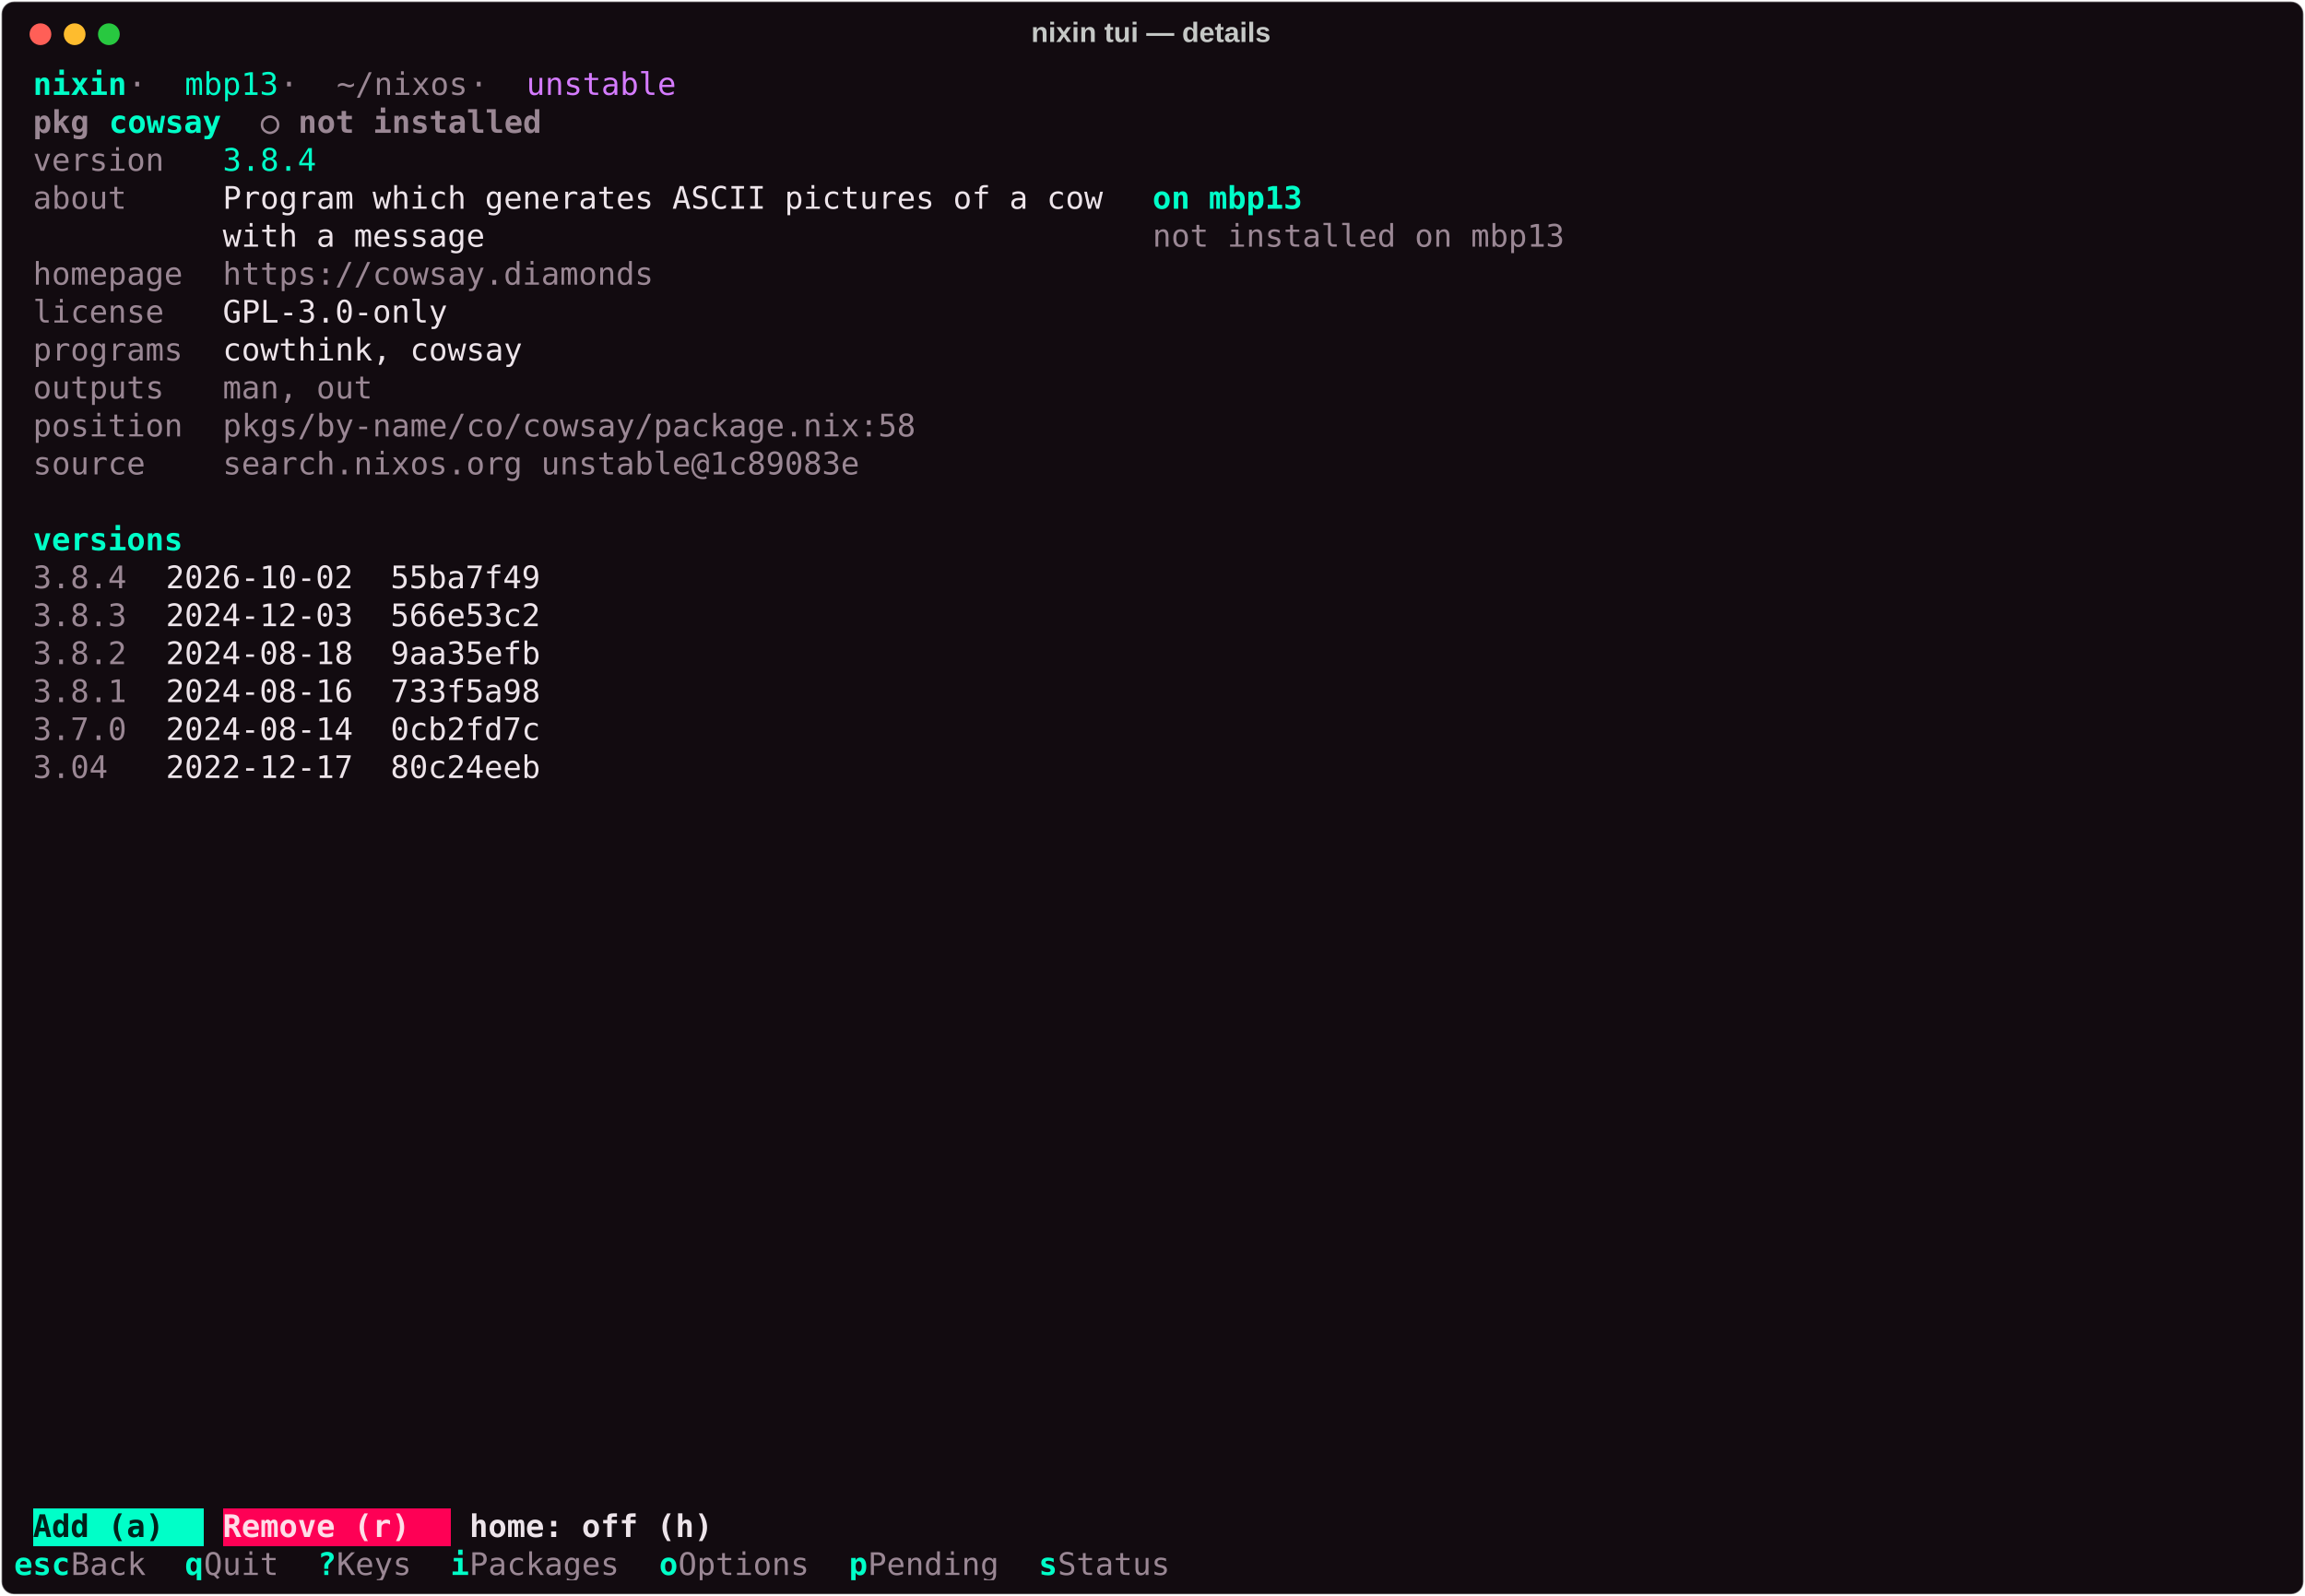
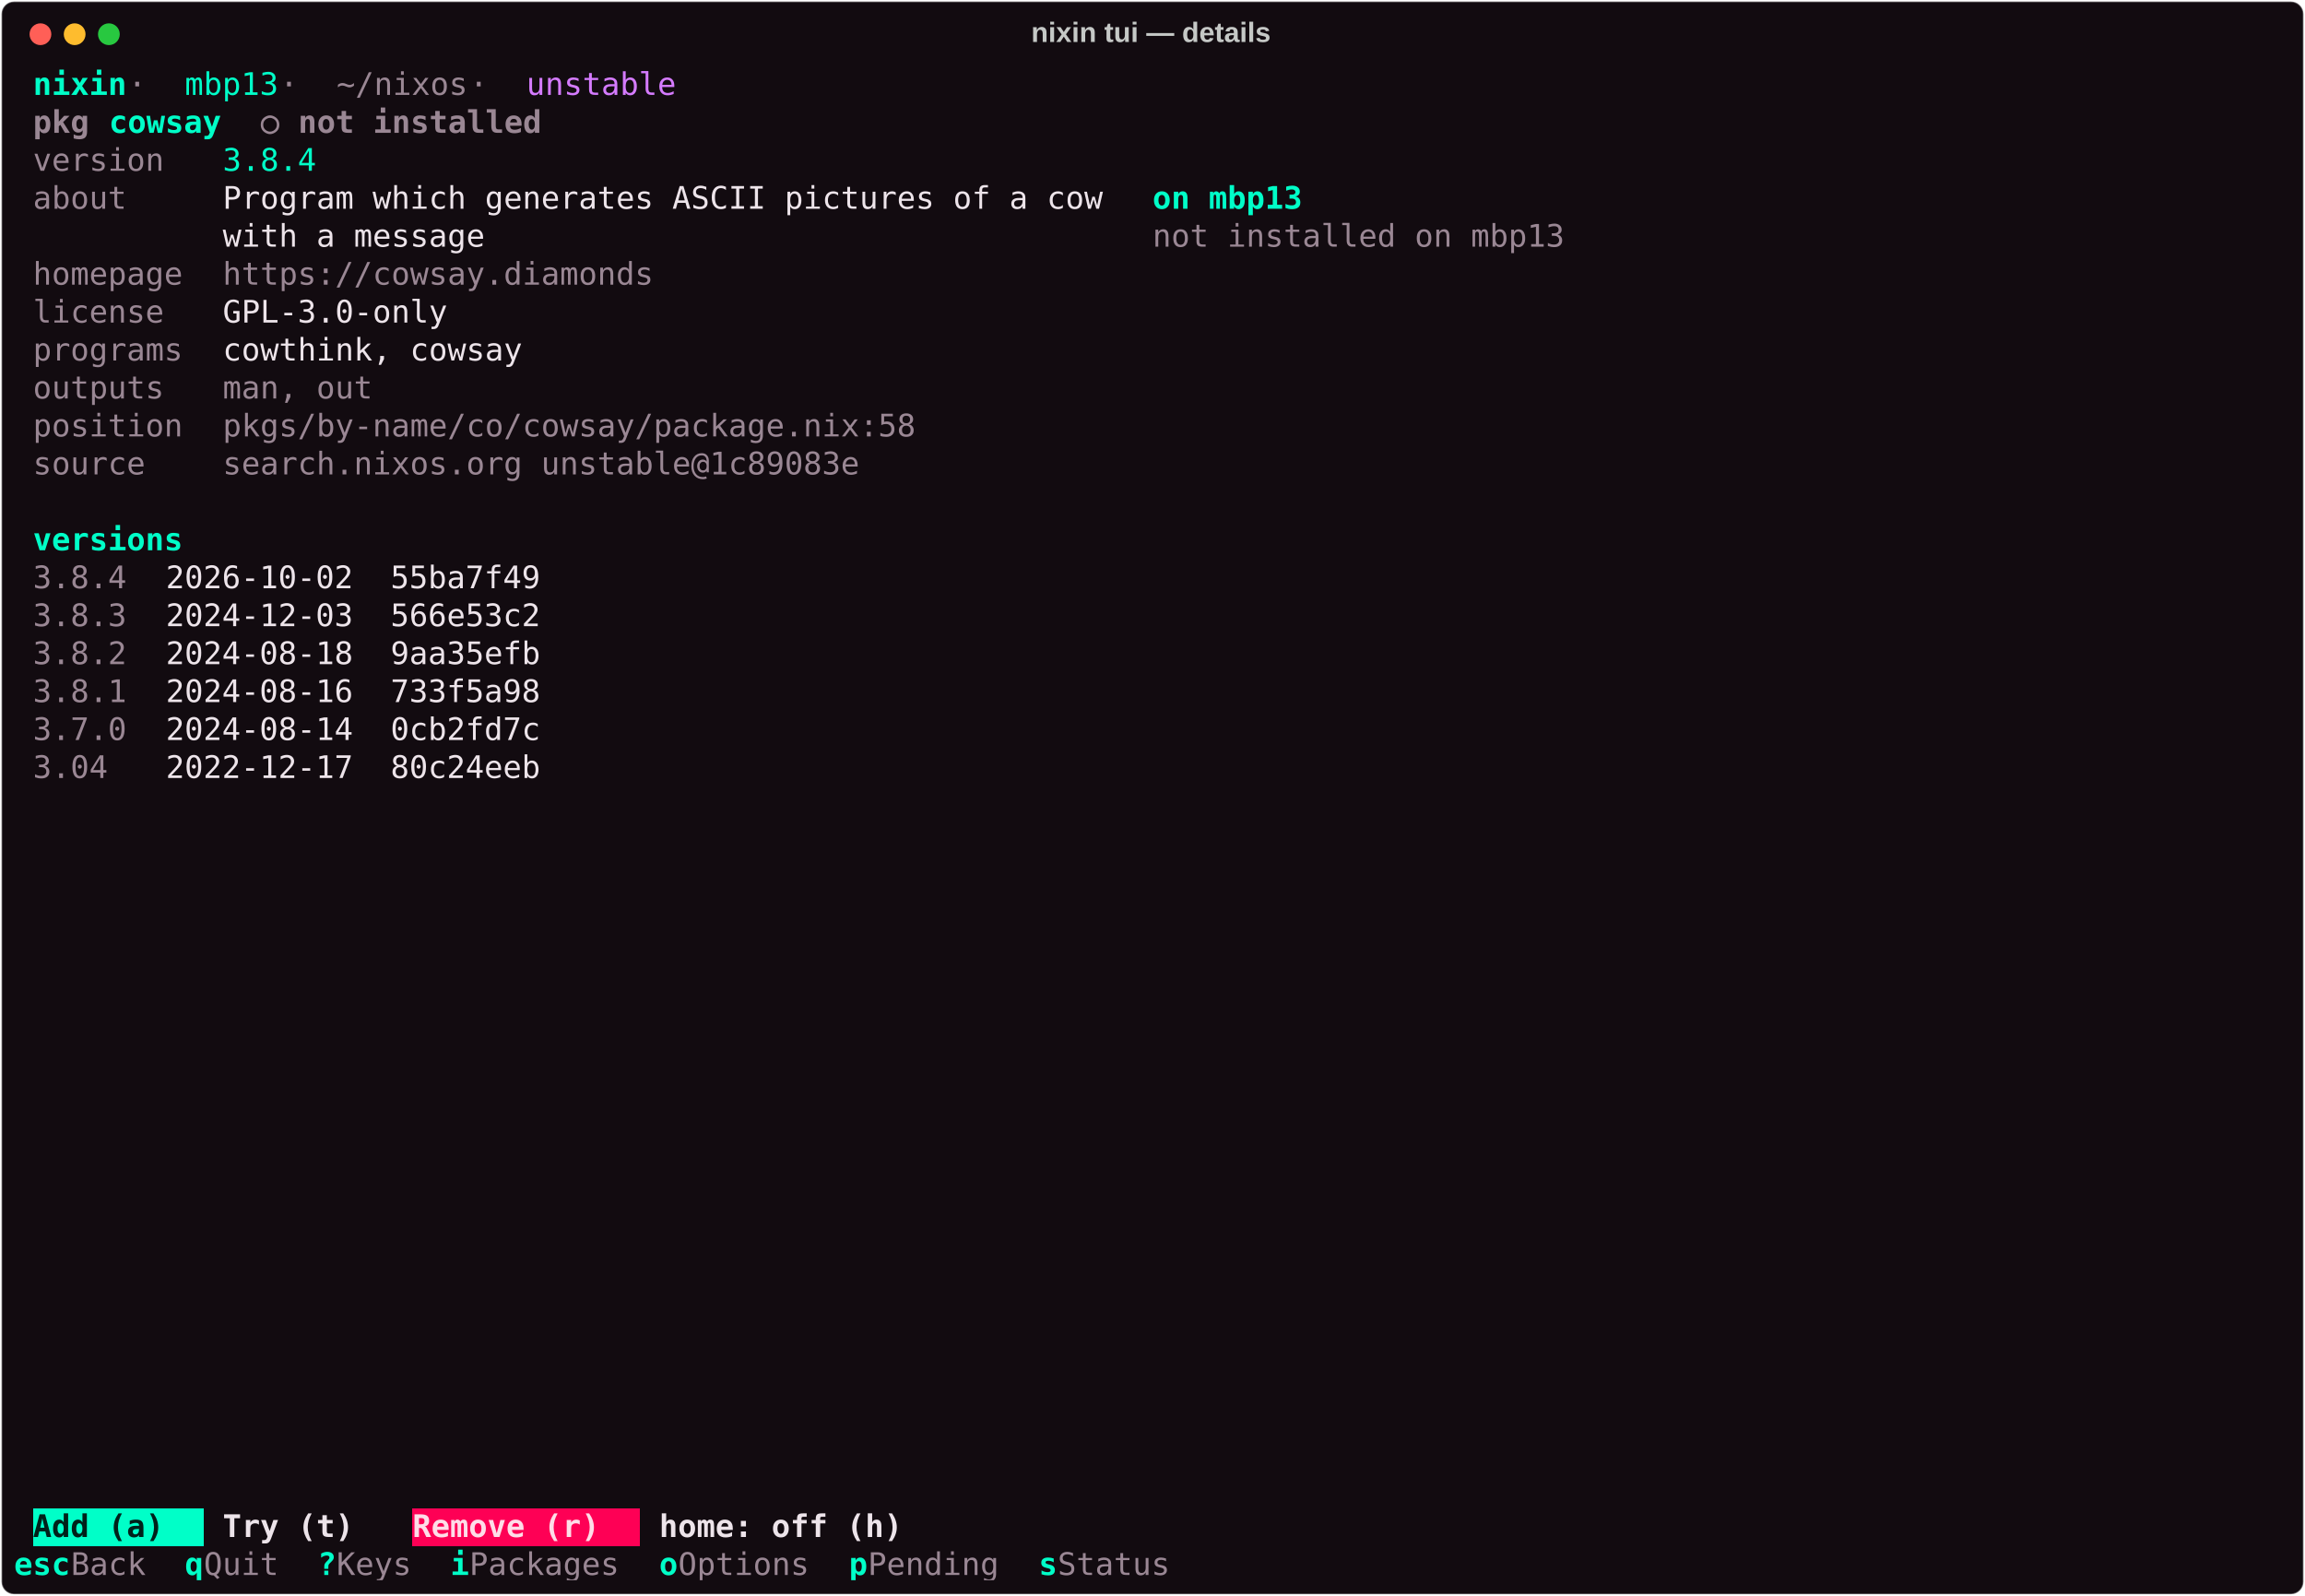
<svg xmlns="http://www.w3.org/2000/svg" class="rich-terminal" viewBox="0 0 1482 1026.0">
  <style>

    @font-face {
        font-family: "Fira Code";
        src: local("FiraCode-Regular"),
                url("https://cdnjs.cloudflare.com/ajax/libs/firacode/6.2.0/woff2/FiraCode-Regular.woff2") format("woff2"),
                url("https://cdnjs.cloudflare.com/ajax/libs/firacode/6.2.0/woff/FiraCode-Regular.woff") format("woff");
        font-style: normal;
        font-weight: 400;
    }
    @font-face {
        font-family: "Fira Code";
        src: local("FiraCode-Bold"),
                url("https://cdnjs.cloudflare.com/ajax/libs/firacode/6.2.0/woff2/FiraCode-Bold.woff2") format("woff2"),
                url("https://cdnjs.cloudflare.com/ajax/libs/firacode/6.2.0/woff/FiraCode-Bold.woff") format("woff");
        font-style: bold;
        font-weight: 700;
    }

-     .terminal-4081580957-matrix {
+     .terminal-1716416550-matrix {
        font-family: Fira Code, monospace;
        font-size: 20px;
        line-height: 24.4px;
        font-variant-east-asian: full-width;
    }

-     .terminal-4081580957-title {
+     .terminal-1716416550-title {
        font-size: 18px;
        font-weight: bold;
        font-family: arial;
    }

-     .terminal-4081580957-r1 { fill: #c5c8c6 }
- .terminal-4081580957-r2 { fill: #00ffc8;font-weight: bold }
- .terminal-4081580957-r3 { fill: #9a8794 }
- .terminal-4081580957-r4 { fill: #00ffc8 }
- .terminal-4081580957-r5 { fill: #d57bff }
- .terminal-4081580957-r6 { fill: #9a8794;font-weight: bold }
- .terminal-4081580957-r7 { fill: #ede4ea;font-weight: bold }
- .terminal-4081580957-r8 { fill: #ede4ea }
- .terminal-4081580957-r9 { fill: #00211a;font-weight: bold }
- .terminal-4081580957-r10 { fill: #fedde8;font-weight: bold }
+     .terminal-1716416550-r1 { fill: #c5c8c6 }
+ .terminal-1716416550-r2 { fill: #00ffc8;font-weight: bold }
+ .terminal-1716416550-r3 { fill: #9a8794 }
+ .terminal-1716416550-r4 { fill: #00ffc8 }
+ .terminal-1716416550-r5 { fill: #d57bff }
+ .terminal-1716416550-r6 { fill: #9a8794;font-weight: bold }
+ .terminal-1716416550-r7 { fill: #ede4ea;font-weight: bold }
+ .terminal-1716416550-r8 { fill: #ede4ea }
+ .terminal-1716416550-r9 { fill: #00211a;font-weight: bold }
+ .terminal-1716416550-r10 { fill: #fedde8;font-weight: bold }
    </style>
  <defs>
-     <clipPath id="terminal-4081580957-clip-terminal">
+     <clipPath id="terminal-1716416550-clip-terminal">
      <rect x="0" y="0" width="1463.0" height="975.0" />
    </clipPath>
-     <clipPath id="terminal-4081580957-line-0">
+     <clipPath id="terminal-1716416550-line-0">
      <rect x="0" y="1.5" width="1464" height="24.65" />
    </clipPath>
-     <clipPath id="terminal-4081580957-line-1">
+     <clipPath id="terminal-1716416550-line-1">
      <rect x="0" y="25.9" width="1464" height="24.65" />
    </clipPath>
-     <clipPath id="terminal-4081580957-line-2">
+     <clipPath id="terminal-1716416550-line-2">
      <rect x="0" y="50.3" width="1464" height="24.65" />
    </clipPath>
-     <clipPath id="terminal-4081580957-line-3">
+     <clipPath id="terminal-1716416550-line-3">
      <rect x="0" y="74.7" width="1464" height="24.65" />
    </clipPath>
-     <clipPath id="terminal-4081580957-line-4">
+     <clipPath id="terminal-1716416550-line-4">
      <rect x="0" y="99.1" width="1464" height="24.65" />
    </clipPath>
-     <clipPath id="terminal-4081580957-line-5">
+     <clipPath id="terminal-1716416550-line-5">
      <rect x="0" y="123.5" width="1464" height="24.65" />
    </clipPath>
-     <clipPath id="terminal-4081580957-line-6">
+     <clipPath id="terminal-1716416550-line-6">
      <rect x="0" y="147.9" width="1464" height="24.65" />
    </clipPath>
-     <clipPath id="terminal-4081580957-line-7">
+     <clipPath id="terminal-1716416550-line-7">
      <rect x="0" y="172.3" width="1464" height="24.65" />
    </clipPath>
-     <clipPath id="terminal-4081580957-line-8">
+     <clipPath id="terminal-1716416550-line-8">
      <rect x="0" y="196.7" width="1464" height="24.65" />
    </clipPath>
-     <clipPath id="terminal-4081580957-line-9">
+     <clipPath id="terminal-1716416550-line-9">
      <rect x="0" y="221.1" width="1464" height="24.65" />
    </clipPath>
-     <clipPath id="terminal-4081580957-line-10">
+     <clipPath id="terminal-1716416550-line-10">
      <rect x="0" y="245.5" width="1464" height="24.65" />
    </clipPath>
-     <clipPath id="terminal-4081580957-line-11">
+     <clipPath id="terminal-1716416550-line-11">
      <rect x="0" y="269.9" width="1464" height="24.65" />
    </clipPath>
-     <clipPath id="terminal-4081580957-line-12">
+     <clipPath id="terminal-1716416550-line-12">
      <rect x="0" y="294.3" width="1464" height="24.65" />
    </clipPath>
-     <clipPath id="terminal-4081580957-line-13">
+     <clipPath id="terminal-1716416550-line-13">
      <rect x="0" y="318.7" width="1464" height="24.65" />
    </clipPath>
-     <clipPath id="terminal-4081580957-line-14">
+     <clipPath id="terminal-1716416550-line-14">
      <rect x="0" y="343.1" width="1464" height="24.65" />
    </clipPath>
-     <clipPath id="terminal-4081580957-line-15">
+     <clipPath id="terminal-1716416550-line-15">
      <rect x="0" y="367.5" width="1464" height="24.65" />
    </clipPath>
-     <clipPath id="terminal-4081580957-line-16">
+     <clipPath id="terminal-1716416550-line-16">
      <rect x="0" y="391.9" width="1464" height="24.65" />
    </clipPath>
-     <clipPath id="terminal-4081580957-line-17">
+     <clipPath id="terminal-1716416550-line-17">
      <rect x="0" y="416.3" width="1464" height="24.65" />
    </clipPath>
-     <clipPath id="terminal-4081580957-line-18">
+     <clipPath id="terminal-1716416550-line-18">
      <rect x="0" y="440.7" width="1464" height="24.65" />
    </clipPath>
-     <clipPath id="terminal-4081580957-line-19">
+     <clipPath id="terminal-1716416550-line-19">
      <rect x="0" y="465.1" width="1464" height="24.65" />
    </clipPath>
-     <clipPath id="terminal-4081580957-line-20">
+     <clipPath id="terminal-1716416550-line-20">
      <rect x="0" y="489.5" width="1464" height="24.65" />
    </clipPath>
-     <clipPath id="terminal-4081580957-line-21">
+     <clipPath id="terminal-1716416550-line-21">
      <rect x="0" y="513.9" width="1464" height="24.65" />
    </clipPath>
-     <clipPath id="terminal-4081580957-line-22">
+     <clipPath id="terminal-1716416550-line-22">
      <rect x="0" y="538.3" width="1464" height="24.65" />
    </clipPath>
-     <clipPath id="terminal-4081580957-line-23">
+     <clipPath id="terminal-1716416550-line-23">
      <rect x="0" y="562.7" width="1464" height="24.65" />
    </clipPath>
-     <clipPath id="terminal-4081580957-line-24">
+     <clipPath id="terminal-1716416550-line-24">
      <rect x="0" y="587.1" width="1464" height="24.65" />
    </clipPath>
-     <clipPath id="terminal-4081580957-line-25">
+     <clipPath id="terminal-1716416550-line-25">
      <rect x="0" y="611.5" width="1464" height="24.65" />
    </clipPath>
-     <clipPath id="terminal-4081580957-line-26">
+     <clipPath id="terminal-1716416550-line-26">
      <rect x="0" y="635.9" width="1464" height="24.65" />
    </clipPath>
-     <clipPath id="terminal-4081580957-line-27">
+     <clipPath id="terminal-1716416550-line-27">
      <rect x="0" y="660.3" width="1464" height="24.65" />
    </clipPath>
-     <clipPath id="terminal-4081580957-line-28">
+     <clipPath id="terminal-1716416550-line-28">
      <rect x="0" y="684.7" width="1464" height="24.65" />
    </clipPath>
-     <clipPath id="terminal-4081580957-line-29">
+     <clipPath id="terminal-1716416550-line-29">
      <rect x="0" y="709.1" width="1464" height="24.65" />
    </clipPath>
-     <clipPath id="terminal-4081580957-line-30">
+     <clipPath id="terminal-1716416550-line-30">
      <rect x="0" y="733.5" width="1464" height="24.65" />
    </clipPath>
-     <clipPath id="terminal-4081580957-line-31">
+     <clipPath id="terminal-1716416550-line-31">
      <rect x="0" y="757.9" width="1464" height="24.65" />
    </clipPath>
-     <clipPath id="terminal-4081580957-line-32">
+     <clipPath id="terminal-1716416550-line-32">
      <rect x="0" y="782.3" width="1464" height="24.65" />
    </clipPath>
-     <clipPath id="terminal-4081580957-line-33">
+     <clipPath id="terminal-1716416550-line-33">
      <rect x="0" y="806.7" width="1464" height="24.65" />
    </clipPath>
-     <clipPath id="terminal-4081580957-line-34">
+     <clipPath id="terminal-1716416550-line-34">
      <rect x="0" y="831.1" width="1464" height="24.65" />
    </clipPath>
-     <clipPath id="terminal-4081580957-line-35">
+     <clipPath id="terminal-1716416550-line-35">
      <rect x="0" y="855.5" width="1464" height="24.65" />
    </clipPath>
-     <clipPath id="terminal-4081580957-line-36">
+     <clipPath id="terminal-1716416550-line-36">
      <rect x="0" y="879.9" width="1464" height="24.65" />
    </clipPath>
-     <clipPath id="terminal-4081580957-line-37">
+     <clipPath id="terminal-1716416550-line-37">
      <rect x="0" y="904.3" width="1464" height="24.65" />
    </clipPath>
-     <clipPath id="terminal-4081580957-line-38">
+     <clipPath id="terminal-1716416550-line-38">
      <rect x="0" y="928.7" width="1464" height="24.65" />
    </clipPath>
  </defs>
  <rect fill="#120b10" stroke="rgba(255,255,255,0.35)" stroke-width="1" x="1" y="1" width="1480" height="1024" rx="8" />
-   <text class="terminal-4081580957-title" fill="#c5c8c6" text-anchor="middle" x="740" y="27">nixin tui — details</text>
+   <text class="terminal-1716416550-title" fill="#c5c8c6" text-anchor="middle" x="740" y="27">nixin tui — details</text>
  <g transform="translate(26,22)">
    <circle cx="0" cy="0" r="7" fill="#ff5f57" />
    <circle cx="22" cy="0" r="7" fill="#febc2e" />
    <circle cx="44" cy="0" r="7" fill="#28c840" />
  </g>
-   <g transform="translate(9, 41)" clip-path="url(#terminal-4081580957-clip-terminal)">
+   <g transform="translate(9, 41)" clip-path="url(#terminal-1716416550-clip-terminal)">
    <rect fill="#00ffc8" x="12.2" y="928.7" width="109.8" height="24.65" shape-rendering="crispEdges" />
-     <rect fill="#fe0055" x="134.2" y="928.7" width="146.4" height="24.65" shape-rendering="crispEdges" />
-     <g class="terminal-4081580957-matrix">
-       <text class="terminal-4081580957-r2" x="12.2" y="20" textLength="61" clip-path="url(#terminal-4081580957-line-0)">nixin</text>
-       <text class="terminal-4081580957-r3" x="73.2" y="20" textLength="36.6" clip-path="url(#terminal-4081580957-line-0)"> · </text>
-       <text class="terminal-4081580957-r4" x="109.8" y="20" textLength="61" clip-path="url(#terminal-4081580957-line-0)">mbp13</text>
-       <text class="terminal-4081580957-r3" x="170.8" y="20" textLength="36.6" clip-path="url(#terminal-4081580957-line-0)"> · </text>
-       <text class="terminal-4081580957-r3" x="207.4" y="20" textLength="85.4" clip-path="url(#terminal-4081580957-line-0)">~/nixos</text>
-       <text class="terminal-4081580957-r3" x="292.8" y="20" textLength="36.6" clip-path="url(#terminal-4081580957-line-0)"> · </text>
-       <text class="terminal-4081580957-r5" x="329.4" y="20" textLength="97.6" clip-path="url(#terminal-4081580957-line-0)">unstable</text>
-       <text class="terminal-4081580957-r1" x="1464" y="20" textLength="12.2" clip-path="url(#terminal-4081580957-line-0)">
- </text>
-       <text class="terminal-4081580957-r6" x="12.2" y="44.4" textLength="48.8" clip-path="url(#terminal-4081580957-line-1)">pkg </text>
-       <text class="terminal-4081580957-r2" x="61" y="44.4" textLength="73.2" clip-path="url(#terminal-4081580957-line-1)">cowsay</text>
-       <text class="terminal-4081580957-r6" x="158.6" y="44.4" textLength="183" clip-path="url(#terminal-4081580957-line-1)">○ not installed</text>
-       <text class="terminal-4081580957-r1" x="1464" y="44.4" textLength="12.2" clip-path="url(#terminal-4081580957-line-1)">
- </text>
-       <text class="terminal-4081580957-r3" x="12.2" y="68.8" textLength="97.6" clip-path="url(#terminal-4081580957-line-2)">version </text>
-       <text class="terminal-4081580957-r4" x="134.2" y="68.8" textLength="573.4" clip-path="url(#terminal-4081580957-line-2)">3.8.4                                          </text>
-       <text class="terminal-4081580957-r1" x="1464" y="68.8" textLength="12.2" clip-path="url(#terminal-4081580957-line-2)">
- </text>
-       <text class="terminal-4081580957-r3" x="12.2" y="93.2" textLength="97.6" clip-path="url(#terminal-4081580957-line-3)">about   </text>
-       <text class="terminal-4081580957-r8" x="134.2" y="93.2" textLength="573.4" clip-path="url(#terminal-4081580957-line-3)">Program which generates ASCII pictures of a cow</text>
-       <text class="terminal-4081580957-r2" x="732" y="93.2" textLength="97.6" clip-path="url(#terminal-4081580957-line-3)">on mbp13</text>
-       <text class="terminal-4081580957-r1" x="1464" y="93.2" textLength="12.2" clip-path="url(#terminal-4081580957-line-3)">
- </text>
-       <text class="terminal-4081580957-r8" x="134.2" y="117.6" textLength="573.4" clip-path="url(#terminal-4081580957-line-4)">with a message                                 </text>
-       <text class="terminal-4081580957-r3" x="732" y="117.6" textLength="268.4" clip-path="url(#terminal-4081580957-line-4)">not installed on mbp13</text>
-       <text class="terminal-4081580957-r1" x="1464" y="117.6" textLength="12.2" clip-path="url(#terminal-4081580957-line-4)">
- </text>
-       <text class="terminal-4081580957-r3" x="12.2" y="142" textLength="97.6" clip-path="url(#terminal-4081580957-line-5)">homepage</text>
-       <text class="terminal-4081580957-r3" x="134.2" y="142" textLength="573.4" clip-path="url(#terminal-4081580957-line-5)">https://cowsay.diamonds                        </text>
-       <text class="terminal-4081580957-r1" x="1464" y="142" textLength="12.2" clip-path="url(#terminal-4081580957-line-5)">
- </text>
-       <text class="terminal-4081580957-r3" x="12.2" y="166.4" textLength="97.6" clip-path="url(#terminal-4081580957-line-6)">license </text>
-       <text class="terminal-4081580957-r8" x="134.2" y="166.4" textLength="573.4" clip-path="url(#terminal-4081580957-line-6)">GPL-3.0-only                                   </text>
-       <text class="terminal-4081580957-r1" x="1464" y="166.4" textLength="12.2" clip-path="url(#terminal-4081580957-line-6)">
- </text>
-       <text class="terminal-4081580957-r3" x="12.2" y="190.8" textLength="97.6" clip-path="url(#terminal-4081580957-line-7)">programs</text>
-       <text class="terminal-4081580957-r8" x="134.2" y="190.8" textLength="573.4" clip-path="url(#terminal-4081580957-line-7)">cowthink, cowsay                               </text>
-       <text class="terminal-4081580957-r1" x="1464" y="190.8" textLength="12.2" clip-path="url(#terminal-4081580957-line-7)">
- </text>
-       <text class="terminal-4081580957-r3" x="12.2" y="215.2" textLength="97.6" clip-path="url(#terminal-4081580957-line-8)">outputs </text>
-       <text class="terminal-4081580957-r3" x="134.2" y="215.2" textLength="573.4" clip-path="url(#terminal-4081580957-line-8)">man, out                                       </text>
-       <text class="terminal-4081580957-r1" x="1464" y="215.2" textLength="12.2" clip-path="url(#terminal-4081580957-line-8)">
- </text>
-       <text class="terminal-4081580957-r3" x="12.2" y="239.6" textLength="97.6" clip-path="url(#terminal-4081580957-line-9)">position</text>
-       <text class="terminal-4081580957-r3" x="134.2" y="239.6" textLength="573.4" clip-path="url(#terminal-4081580957-line-9)">pkgs/by-name/co/cowsay/package.nix:58          </text>
-       <text class="terminal-4081580957-r1" x="1464" y="239.6" textLength="12.2" clip-path="url(#terminal-4081580957-line-9)">
- </text>
-       <text class="terminal-4081580957-r3" x="12.2" y="264" textLength="97.6" clip-path="url(#terminal-4081580957-line-10)">source  </text>
-       <text class="terminal-4081580957-r3" x="134.2" y="264" textLength="573.4" clip-path="url(#terminal-4081580957-line-10)">search.nixos.org unstable@1c89083e             </text>
-       <text class="terminal-4081580957-r1" x="1464" y="264" textLength="12.2" clip-path="url(#terminal-4081580957-line-10)">
- </text>
-       <text class="terminal-4081580957-r1" x="1464" y="288.4" textLength="12.2" clip-path="url(#terminal-4081580957-line-11)">
- </text>
-       <text class="terminal-4081580957-r2" x="12.2" y="312.8" textLength="97.6" clip-path="url(#terminal-4081580957-line-12)">versions</text>
-       <text class="terminal-4081580957-r1" x="1464" y="312.8" textLength="12.2" clip-path="url(#terminal-4081580957-line-12)">
- </text>
-       <text class="terminal-4081580957-r3" x="12.2" y="337.2" textLength="61" clip-path="url(#terminal-4081580957-line-13)">3.8.4</text>
-       <text class="terminal-4081580957-r8" x="97.6" y="337.2" textLength="610" clip-path="url(#terminal-4081580957-line-13)">2026-10-02  55ba7f49                              </text>
-       <text class="terminal-4081580957-r1" x="1464" y="337.2" textLength="12.2" clip-path="url(#terminal-4081580957-line-13)">
- </text>
-       <text class="terminal-4081580957-r3" x="12.2" y="361.6" textLength="61" clip-path="url(#terminal-4081580957-line-14)">3.8.3</text>
-       <text class="terminal-4081580957-r8" x="97.6" y="361.6" textLength="610" clip-path="url(#terminal-4081580957-line-14)">2024-12-03  566e53c2                              </text>
-       <text class="terminal-4081580957-r1" x="1464" y="361.6" textLength="12.2" clip-path="url(#terminal-4081580957-line-14)">
- </text>
-       <text class="terminal-4081580957-r3" x="12.2" y="386" textLength="61" clip-path="url(#terminal-4081580957-line-15)">3.8.2</text>
-       <text class="terminal-4081580957-r8" x="97.6" y="386" textLength="610" clip-path="url(#terminal-4081580957-line-15)">2024-08-18  9aa35efb                              </text>
-       <text class="terminal-4081580957-r1" x="1464" y="386" textLength="12.2" clip-path="url(#terminal-4081580957-line-15)">
- </text>
-       <text class="terminal-4081580957-r3" x="12.2" y="410.4" textLength="61" clip-path="url(#terminal-4081580957-line-16)">3.8.1</text>
-       <text class="terminal-4081580957-r8" x="97.6" y="410.4" textLength="610" clip-path="url(#terminal-4081580957-line-16)">2024-08-16  733f5a98                              </text>
-       <text class="terminal-4081580957-r1" x="1464" y="410.4" textLength="12.2" clip-path="url(#terminal-4081580957-line-16)">
- </text>
-       <text class="terminal-4081580957-r3" x="12.2" y="434.8" textLength="61" clip-path="url(#terminal-4081580957-line-17)">3.7.0</text>
-       <text class="terminal-4081580957-r8" x="97.6" y="434.8" textLength="610" clip-path="url(#terminal-4081580957-line-17)">2024-08-14  0cb2fd7c                              </text>
-       <text class="terminal-4081580957-r1" x="1464" y="434.8" textLength="12.2" clip-path="url(#terminal-4081580957-line-17)">
- </text>
-       <text class="terminal-4081580957-r3" x="12.2" y="459.2" textLength="61" clip-path="url(#terminal-4081580957-line-18)">3.04 </text>
-       <text class="terminal-4081580957-r8" x="97.6" y="459.2" textLength="610" clip-path="url(#terminal-4081580957-line-18)">2022-12-17  80c24eeb                              </text>
-       <text class="terminal-4081580957-r1" x="1464" y="459.2" textLength="12.2" clip-path="url(#terminal-4081580957-line-18)">
- </text>
-       <text class="terminal-4081580957-r1" x="1464" y="483.6" textLength="12.2" clip-path="url(#terminal-4081580957-line-19)">
- </text>
-       <text class="terminal-4081580957-r1" x="1464" y="508" textLength="12.2" clip-path="url(#terminal-4081580957-line-20)">
- </text>
-       <text class="terminal-4081580957-r1" x="1464" y="532.4" textLength="12.2" clip-path="url(#terminal-4081580957-line-21)">
- </text>
-       <text class="terminal-4081580957-r1" x="1464" y="556.8" textLength="12.2" clip-path="url(#terminal-4081580957-line-22)">
- </text>
-       <text class="terminal-4081580957-r1" x="1464" y="581.2" textLength="12.2" clip-path="url(#terminal-4081580957-line-23)">
- </text>
-       <text class="terminal-4081580957-r1" x="1464" y="605.6" textLength="12.2" clip-path="url(#terminal-4081580957-line-24)">
- </text>
-       <text class="terminal-4081580957-r1" x="1464" y="630" textLength="12.2" clip-path="url(#terminal-4081580957-line-25)">
- </text>
-       <text class="terminal-4081580957-r1" x="1464" y="654.4" textLength="12.2" clip-path="url(#terminal-4081580957-line-26)">
- </text>
-       <text class="terminal-4081580957-r1" x="1464" y="678.8" textLength="12.2" clip-path="url(#terminal-4081580957-line-27)">
- </text>
-       <text class="terminal-4081580957-r1" x="1464" y="703.2" textLength="12.2" clip-path="url(#terminal-4081580957-line-28)">
- </text>
-       <text class="terminal-4081580957-r1" x="1464" y="727.6" textLength="12.2" clip-path="url(#terminal-4081580957-line-29)">
- </text>
-       <text class="terminal-4081580957-r1" x="1464" y="752" textLength="12.2" clip-path="url(#terminal-4081580957-line-30)">
- </text>
-       <text class="terminal-4081580957-r1" x="1464" y="776.4" textLength="12.2" clip-path="url(#terminal-4081580957-line-31)">
- </text>
-       <text class="terminal-4081580957-r1" x="1464" y="800.8" textLength="12.2" clip-path="url(#terminal-4081580957-line-32)">
- </text>
-       <text class="terminal-4081580957-r1" x="1464" y="825.2" textLength="12.2" clip-path="url(#terminal-4081580957-line-33)">
- </text>
-       <text class="terminal-4081580957-r1" x="1464" y="849.6" textLength="12.2" clip-path="url(#terminal-4081580957-line-34)">
- </text>
-       <text class="terminal-4081580957-r1" x="1464" y="874" textLength="12.2" clip-path="url(#terminal-4081580957-line-35)">
- </text>
-       <text class="terminal-4081580957-r1" x="1464" y="898.4" textLength="12.2" clip-path="url(#terminal-4081580957-line-36)">
- </text>
-       <text class="terminal-4081580957-r1" x="1464" y="922.8" textLength="12.2" clip-path="url(#terminal-4081580957-line-37)">
- </text>
-       <text class="terminal-4081580957-r9" x="12.2" y="947.2" textLength="109.8" clip-path="url(#terminal-4081580957-line-38)"> Add (a) </text>
-       <text class="terminal-4081580957-r10" x="134.2" y="947.2" textLength="146.4" clip-path="url(#terminal-4081580957-line-38)"> Remove (r) </text>
-       <text class="terminal-4081580957-r7" x="292.8" y="947.2" textLength="183" clip-path="url(#terminal-4081580957-line-38)"> home: off (h) </text>
-       <text class="terminal-4081580957-r1" x="1464" y="947.2" textLength="12.2" clip-path="url(#terminal-4081580957-line-38)">
- </text>
-       <text class="terminal-4081580957-r2" x="0" y="971.6" textLength="36.6" clip-path="url(#terminal-4081580957-line-39)">esc</text>
-       <text class="terminal-4081580957-r3" x="36.6" y="971.6" textLength="61" clip-path="url(#terminal-4081580957-line-39)"> Back</text>
-       <text class="terminal-4081580957-r2" x="109.8" y="971.6" textLength="12.2" clip-path="url(#terminal-4081580957-line-39)">q</text>
-       <text class="terminal-4081580957-r3" x="122" y="971.6" textLength="61" clip-path="url(#terminal-4081580957-line-39)"> Quit</text>
-       <text class="terminal-4081580957-r2" x="195.2" y="971.6" textLength="12.2" clip-path="url(#terminal-4081580957-line-39)">?</text>
-       <text class="terminal-4081580957-r3" x="207.4" y="971.6" textLength="61" clip-path="url(#terminal-4081580957-line-39)"> Keys</text>
-       <text class="terminal-4081580957-r2" x="280.6" y="971.6" textLength="12.2" clip-path="url(#terminal-4081580957-line-39)">i</text>
-       <text class="terminal-4081580957-r3" x="292.8" y="971.6" textLength="109.8" clip-path="url(#terminal-4081580957-line-39)"> Packages</text>
-       <text class="terminal-4081580957-r2" x="414.8" y="971.6" textLength="12.2" clip-path="url(#terminal-4081580957-line-39)">o</text>
-       <text class="terminal-4081580957-r3" x="427" y="971.6" textLength="97.6" clip-path="url(#terminal-4081580957-line-39)"> Options</text>
-       <text class="terminal-4081580957-r2" x="536.8" y="971.6" textLength="12.2" clip-path="url(#terminal-4081580957-line-39)">p</text>
-       <text class="terminal-4081580957-r3" x="549" y="971.6" textLength="97.6" clip-path="url(#terminal-4081580957-line-39)"> Pending</text>
-       <text class="terminal-4081580957-r2" x="658.8" y="971.6" textLength="12.2" clip-path="url(#terminal-4081580957-line-39)">s</text>
-       <text class="terminal-4081580957-r3" x="671" y="971.6" textLength="85.4" clip-path="url(#terminal-4081580957-line-39)"> Status</text>
+     <rect fill="#fe0055" x="256.2" y="928.7" width="146.4" height="24.65" shape-rendering="crispEdges" />
+     <g class="terminal-1716416550-matrix">
+       <text class="terminal-1716416550-r2" x="12.2" y="20" textLength="61" clip-path="url(#terminal-1716416550-line-0)">nixin</text>
+       <text class="terminal-1716416550-r3" x="73.2" y="20" textLength="36.6" clip-path="url(#terminal-1716416550-line-0)"> · </text>
+       <text class="terminal-1716416550-r4" x="109.8" y="20" textLength="61" clip-path="url(#terminal-1716416550-line-0)">mbp13</text>
+       <text class="terminal-1716416550-r3" x="170.8" y="20" textLength="36.6" clip-path="url(#terminal-1716416550-line-0)"> · </text>
+       <text class="terminal-1716416550-r3" x="207.4" y="20" textLength="85.4" clip-path="url(#terminal-1716416550-line-0)">~/nixos</text>
+       <text class="terminal-1716416550-r3" x="292.8" y="20" textLength="36.6" clip-path="url(#terminal-1716416550-line-0)"> · </text>
+       <text class="terminal-1716416550-r5" x="329.4" y="20" textLength="97.6" clip-path="url(#terminal-1716416550-line-0)">unstable</text>
+       <text class="terminal-1716416550-r1" x="1464" y="20" textLength="12.2" clip-path="url(#terminal-1716416550-line-0)">
+ </text>
+       <text class="terminal-1716416550-r6" x="12.2" y="44.4" textLength="48.8" clip-path="url(#terminal-1716416550-line-1)">pkg </text>
+       <text class="terminal-1716416550-r2" x="61" y="44.4" textLength="73.2" clip-path="url(#terminal-1716416550-line-1)">cowsay</text>
+       <text class="terminal-1716416550-r6" x="158.6" y="44.4" textLength="183" clip-path="url(#terminal-1716416550-line-1)">○ not installed</text>
+       <text class="terminal-1716416550-r1" x="1464" y="44.4" textLength="12.2" clip-path="url(#terminal-1716416550-line-1)">
+ </text>
+       <text class="terminal-1716416550-r3" x="12.2" y="68.8" textLength="97.6" clip-path="url(#terminal-1716416550-line-2)">version </text>
+       <text class="terminal-1716416550-r4" x="134.2" y="68.8" textLength="573.4" clip-path="url(#terminal-1716416550-line-2)">3.8.4                                          </text>
+       <text class="terminal-1716416550-r1" x="1464" y="68.8" textLength="12.2" clip-path="url(#terminal-1716416550-line-2)">
+ </text>
+       <text class="terminal-1716416550-r3" x="12.2" y="93.2" textLength="97.6" clip-path="url(#terminal-1716416550-line-3)">about   </text>
+       <text class="terminal-1716416550-r8" x="134.2" y="93.2" textLength="573.4" clip-path="url(#terminal-1716416550-line-3)">Program which generates ASCII pictures of a cow</text>
+       <text class="terminal-1716416550-r2" x="732" y="93.2" textLength="97.6" clip-path="url(#terminal-1716416550-line-3)">on mbp13</text>
+       <text class="terminal-1716416550-r1" x="1464" y="93.2" textLength="12.2" clip-path="url(#terminal-1716416550-line-3)">
+ </text>
+       <text class="terminal-1716416550-r8" x="134.2" y="117.6" textLength="573.4" clip-path="url(#terminal-1716416550-line-4)">with a message                                 </text>
+       <text class="terminal-1716416550-r3" x="732" y="117.6" textLength="268.4" clip-path="url(#terminal-1716416550-line-4)">not installed on mbp13</text>
+       <text class="terminal-1716416550-r1" x="1464" y="117.6" textLength="12.2" clip-path="url(#terminal-1716416550-line-4)">
+ </text>
+       <text class="terminal-1716416550-r3" x="12.2" y="142" textLength="97.6" clip-path="url(#terminal-1716416550-line-5)">homepage</text>
+       <text class="terminal-1716416550-r3" x="134.2" y="142" textLength="573.4" clip-path="url(#terminal-1716416550-line-5)">https://cowsay.diamonds                        </text>
+       <text class="terminal-1716416550-r1" x="1464" y="142" textLength="12.2" clip-path="url(#terminal-1716416550-line-5)">
+ </text>
+       <text class="terminal-1716416550-r3" x="12.2" y="166.4" textLength="97.6" clip-path="url(#terminal-1716416550-line-6)">license </text>
+       <text class="terminal-1716416550-r8" x="134.2" y="166.4" textLength="573.4" clip-path="url(#terminal-1716416550-line-6)">GPL-3.0-only                                   </text>
+       <text class="terminal-1716416550-r1" x="1464" y="166.4" textLength="12.2" clip-path="url(#terminal-1716416550-line-6)">
+ </text>
+       <text class="terminal-1716416550-r3" x="12.2" y="190.8" textLength="97.6" clip-path="url(#terminal-1716416550-line-7)">programs</text>
+       <text class="terminal-1716416550-r8" x="134.2" y="190.8" textLength="573.4" clip-path="url(#terminal-1716416550-line-7)">cowthink, cowsay                               </text>
+       <text class="terminal-1716416550-r1" x="1464" y="190.8" textLength="12.2" clip-path="url(#terminal-1716416550-line-7)">
+ </text>
+       <text class="terminal-1716416550-r3" x="12.2" y="215.2" textLength="97.6" clip-path="url(#terminal-1716416550-line-8)">outputs </text>
+       <text class="terminal-1716416550-r3" x="134.2" y="215.2" textLength="573.4" clip-path="url(#terminal-1716416550-line-8)">man, out                                       </text>
+       <text class="terminal-1716416550-r1" x="1464" y="215.2" textLength="12.2" clip-path="url(#terminal-1716416550-line-8)">
+ </text>
+       <text class="terminal-1716416550-r3" x="12.2" y="239.6" textLength="97.6" clip-path="url(#terminal-1716416550-line-9)">position</text>
+       <text class="terminal-1716416550-r3" x="134.2" y="239.6" textLength="573.4" clip-path="url(#terminal-1716416550-line-9)">pkgs/by-name/co/cowsay/package.nix:58          </text>
+       <text class="terminal-1716416550-r1" x="1464" y="239.6" textLength="12.2" clip-path="url(#terminal-1716416550-line-9)">
+ </text>
+       <text class="terminal-1716416550-r3" x="12.2" y="264" textLength="97.6" clip-path="url(#terminal-1716416550-line-10)">source  </text>
+       <text class="terminal-1716416550-r3" x="134.2" y="264" textLength="573.4" clip-path="url(#terminal-1716416550-line-10)">search.nixos.org unstable@1c89083e             </text>
+       <text class="terminal-1716416550-r1" x="1464" y="264" textLength="12.2" clip-path="url(#terminal-1716416550-line-10)">
+ </text>
+       <text class="terminal-1716416550-r1" x="1464" y="288.4" textLength="12.2" clip-path="url(#terminal-1716416550-line-11)">
+ </text>
+       <text class="terminal-1716416550-r2" x="12.2" y="312.8" textLength="97.6" clip-path="url(#terminal-1716416550-line-12)">versions</text>
+       <text class="terminal-1716416550-r1" x="1464" y="312.8" textLength="12.2" clip-path="url(#terminal-1716416550-line-12)">
+ </text>
+       <text class="terminal-1716416550-r3" x="12.2" y="337.2" textLength="61" clip-path="url(#terminal-1716416550-line-13)">3.8.4</text>
+       <text class="terminal-1716416550-r8" x="97.6" y="337.2" textLength="610" clip-path="url(#terminal-1716416550-line-13)">2026-10-02  55ba7f49                              </text>
+       <text class="terminal-1716416550-r1" x="1464" y="337.2" textLength="12.2" clip-path="url(#terminal-1716416550-line-13)">
+ </text>
+       <text class="terminal-1716416550-r3" x="12.2" y="361.6" textLength="61" clip-path="url(#terminal-1716416550-line-14)">3.8.3</text>
+       <text class="terminal-1716416550-r8" x="97.6" y="361.6" textLength="610" clip-path="url(#terminal-1716416550-line-14)">2024-12-03  566e53c2                              </text>
+       <text class="terminal-1716416550-r1" x="1464" y="361.6" textLength="12.2" clip-path="url(#terminal-1716416550-line-14)">
+ </text>
+       <text class="terminal-1716416550-r3" x="12.2" y="386" textLength="61" clip-path="url(#terminal-1716416550-line-15)">3.8.2</text>
+       <text class="terminal-1716416550-r8" x="97.6" y="386" textLength="610" clip-path="url(#terminal-1716416550-line-15)">2024-08-18  9aa35efb                              </text>
+       <text class="terminal-1716416550-r1" x="1464" y="386" textLength="12.2" clip-path="url(#terminal-1716416550-line-15)">
+ </text>
+       <text class="terminal-1716416550-r3" x="12.2" y="410.4" textLength="61" clip-path="url(#terminal-1716416550-line-16)">3.8.1</text>
+       <text class="terminal-1716416550-r8" x="97.6" y="410.4" textLength="610" clip-path="url(#terminal-1716416550-line-16)">2024-08-16  733f5a98                              </text>
+       <text class="terminal-1716416550-r1" x="1464" y="410.4" textLength="12.2" clip-path="url(#terminal-1716416550-line-16)">
+ </text>
+       <text class="terminal-1716416550-r3" x="12.2" y="434.8" textLength="61" clip-path="url(#terminal-1716416550-line-17)">3.7.0</text>
+       <text class="terminal-1716416550-r8" x="97.6" y="434.8" textLength="610" clip-path="url(#terminal-1716416550-line-17)">2024-08-14  0cb2fd7c                              </text>
+       <text class="terminal-1716416550-r1" x="1464" y="434.8" textLength="12.2" clip-path="url(#terminal-1716416550-line-17)">
+ </text>
+       <text class="terminal-1716416550-r3" x="12.2" y="459.2" textLength="61" clip-path="url(#terminal-1716416550-line-18)">3.04 </text>
+       <text class="terminal-1716416550-r8" x="97.6" y="459.2" textLength="610" clip-path="url(#terminal-1716416550-line-18)">2022-12-17  80c24eeb                              </text>
+       <text class="terminal-1716416550-r1" x="1464" y="459.2" textLength="12.2" clip-path="url(#terminal-1716416550-line-18)">
+ </text>
+       <text class="terminal-1716416550-r1" x="1464" y="483.6" textLength="12.2" clip-path="url(#terminal-1716416550-line-19)">
+ </text>
+       <text class="terminal-1716416550-r1" x="1464" y="508" textLength="12.2" clip-path="url(#terminal-1716416550-line-20)">
+ </text>
+       <text class="terminal-1716416550-r1" x="1464" y="532.4" textLength="12.2" clip-path="url(#terminal-1716416550-line-21)">
+ </text>
+       <text class="terminal-1716416550-r1" x="1464" y="556.8" textLength="12.2" clip-path="url(#terminal-1716416550-line-22)">
+ </text>
+       <text class="terminal-1716416550-r1" x="1464" y="581.2" textLength="12.2" clip-path="url(#terminal-1716416550-line-23)">
+ </text>
+       <text class="terminal-1716416550-r1" x="1464" y="605.6" textLength="12.2" clip-path="url(#terminal-1716416550-line-24)">
+ </text>
+       <text class="terminal-1716416550-r1" x="1464" y="630" textLength="12.2" clip-path="url(#terminal-1716416550-line-25)">
+ </text>
+       <text class="terminal-1716416550-r1" x="1464" y="654.4" textLength="12.2" clip-path="url(#terminal-1716416550-line-26)">
+ </text>
+       <text class="terminal-1716416550-r1" x="1464" y="678.8" textLength="12.2" clip-path="url(#terminal-1716416550-line-27)">
+ </text>
+       <text class="terminal-1716416550-r1" x="1464" y="703.2" textLength="12.2" clip-path="url(#terminal-1716416550-line-28)">
+ </text>
+       <text class="terminal-1716416550-r1" x="1464" y="727.6" textLength="12.2" clip-path="url(#terminal-1716416550-line-29)">
+ </text>
+       <text class="terminal-1716416550-r1" x="1464" y="752" textLength="12.2" clip-path="url(#terminal-1716416550-line-30)">
+ </text>
+       <text class="terminal-1716416550-r1" x="1464" y="776.4" textLength="12.2" clip-path="url(#terminal-1716416550-line-31)">
+ </text>
+       <text class="terminal-1716416550-r1" x="1464" y="800.8" textLength="12.2" clip-path="url(#terminal-1716416550-line-32)">
+ </text>
+       <text class="terminal-1716416550-r1" x="1464" y="825.2" textLength="12.2" clip-path="url(#terminal-1716416550-line-33)">
+ </text>
+       <text class="terminal-1716416550-r1" x="1464" y="849.6" textLength="12.2" clip-path="url(#terminal-1716416550-line-34)">
+ </text>
+       <text class="terminal-1716416550-r1" x="1464" y="874" textLength="12.2" clip-path="url(#terminal-1716416550-line-35)">
+ </text>
+       <text class="terminal-1716416550-r1" x="1464" y="898.4" textLength="12.2" clip-path="url(#terminal-1716416550-line-36)">
+ </text>
+       <text class="terminal-1716416550-r1" x="1464" y="922.8" textLength="12.2" clip-path="url(#terminal-1716416550-line-37)">
+ </text>
+       <text class="terminal-1716416550-r9" x="12.2" y="947.2" textLength="109.8" clip-path="url(#terminal-1716416550-line-38)"> Add (a) </text>
+       <text class="terminal-1716416550-r7" x="134.2" y="947.2" textLength="109.8" clip-path="url(#terminal-1716416550-line-38)"> Try (t) </text>
+       <text class="terminal-1716416550-r10" x="256.2" y="947.2" textLength="146.4" clip-path="url(#terminal-1716416550-line-38)"> Remove (r) </text>
+       <text class="terminal-1716416550-r7" x="414.8" y="947.2" textLength="183" clip-path="url(#terminal-1716416550-line-38)"> home: off (h) </text>
+       <text class="terminal-1716416550-r1" x="1464" y="947.2" textLength="12.2" clip-path="url(#terminal-1716416550-line-38)">
+ </text>
+       <text class="terminal-1716416550-r2" x="0" y="971.6" textLength="36.6" clip-path="url(#terminal-1716416550-line-39)">esc</text>
+       <text class="terminal-1716416550-r3" x="36.6" y="971.6" textLength="61" clip-path="url(#terminal-1716416550-line-39)"> Back</text>
+       <text class="terminal-1716416550-r2" x="109.8" y="971.6" textLength="12.2" clip-path="url(#terminal-1716416550-line-39)">q</text>
+       <text class="terminal-1716416550-r3" x="122" y="971.6" textLength="61" clip-path="url(#terminal-1716416550-line-39)"> Quit</text>
+       <text class="terminal-1716416550-r2" x="195.2" y="971.6" textLength="12.2" clip-path="url(#terminal-1716416550-line-39)">?</text>
+       <text class="terminal-1716416550-r3" x="207.4" y="971.6" textLength="61" clip-path="url(#terminal-1716416550-line-39)"> Keys</text>
+       <text class="terminal-1716416550-r2" x="280.6" y="971.6" textLength="12.2" clip-path="url(#terminal-1716416550-line-39)">i</text>
+       <text class="terminal-1716416550-r3" x="292.8" y="971.6" textLength="109.8" clip-path="url(#terminal-1716416550-line-39)"> Packages</text>
+       <text class="terminal-1716416550-r2" x="414.8" y="971.6" textLength="12.2" clip-path="url(#terminal-1716416550-line-39)">o</text>
+       <text class="terminal-1716416550-r3" x="427" y="971.6" textLength="97.6" clip-path="url(#terminal-1716416550-line-39)"> Options</text>
+       <text class="terminal-1716416550-r2" x="536.8" y="971.6" textLength="12.2" clip-path="url(#terminal-1716416550-line-39)">p</text>
+       <text class="terminal-1716416550-r3" x="549" y="971.6" textLength="97.6" clip-path="url(#terminal-1716416550-line-39)"> Pending</text>
+       <text class="terminal-1716416550-r2" x="658.8" y="971.6" textLength="12.2" clip-path="url(#terminal-1716416550-line-39)">s</text>
+       <text class="terminal-1716416550-r3" x="671" y="971.6" textLength="85.4" clip-path="url(#terminal-1716416550-line-39)"> Status</text>
    </g>
  </g>
</svg>
